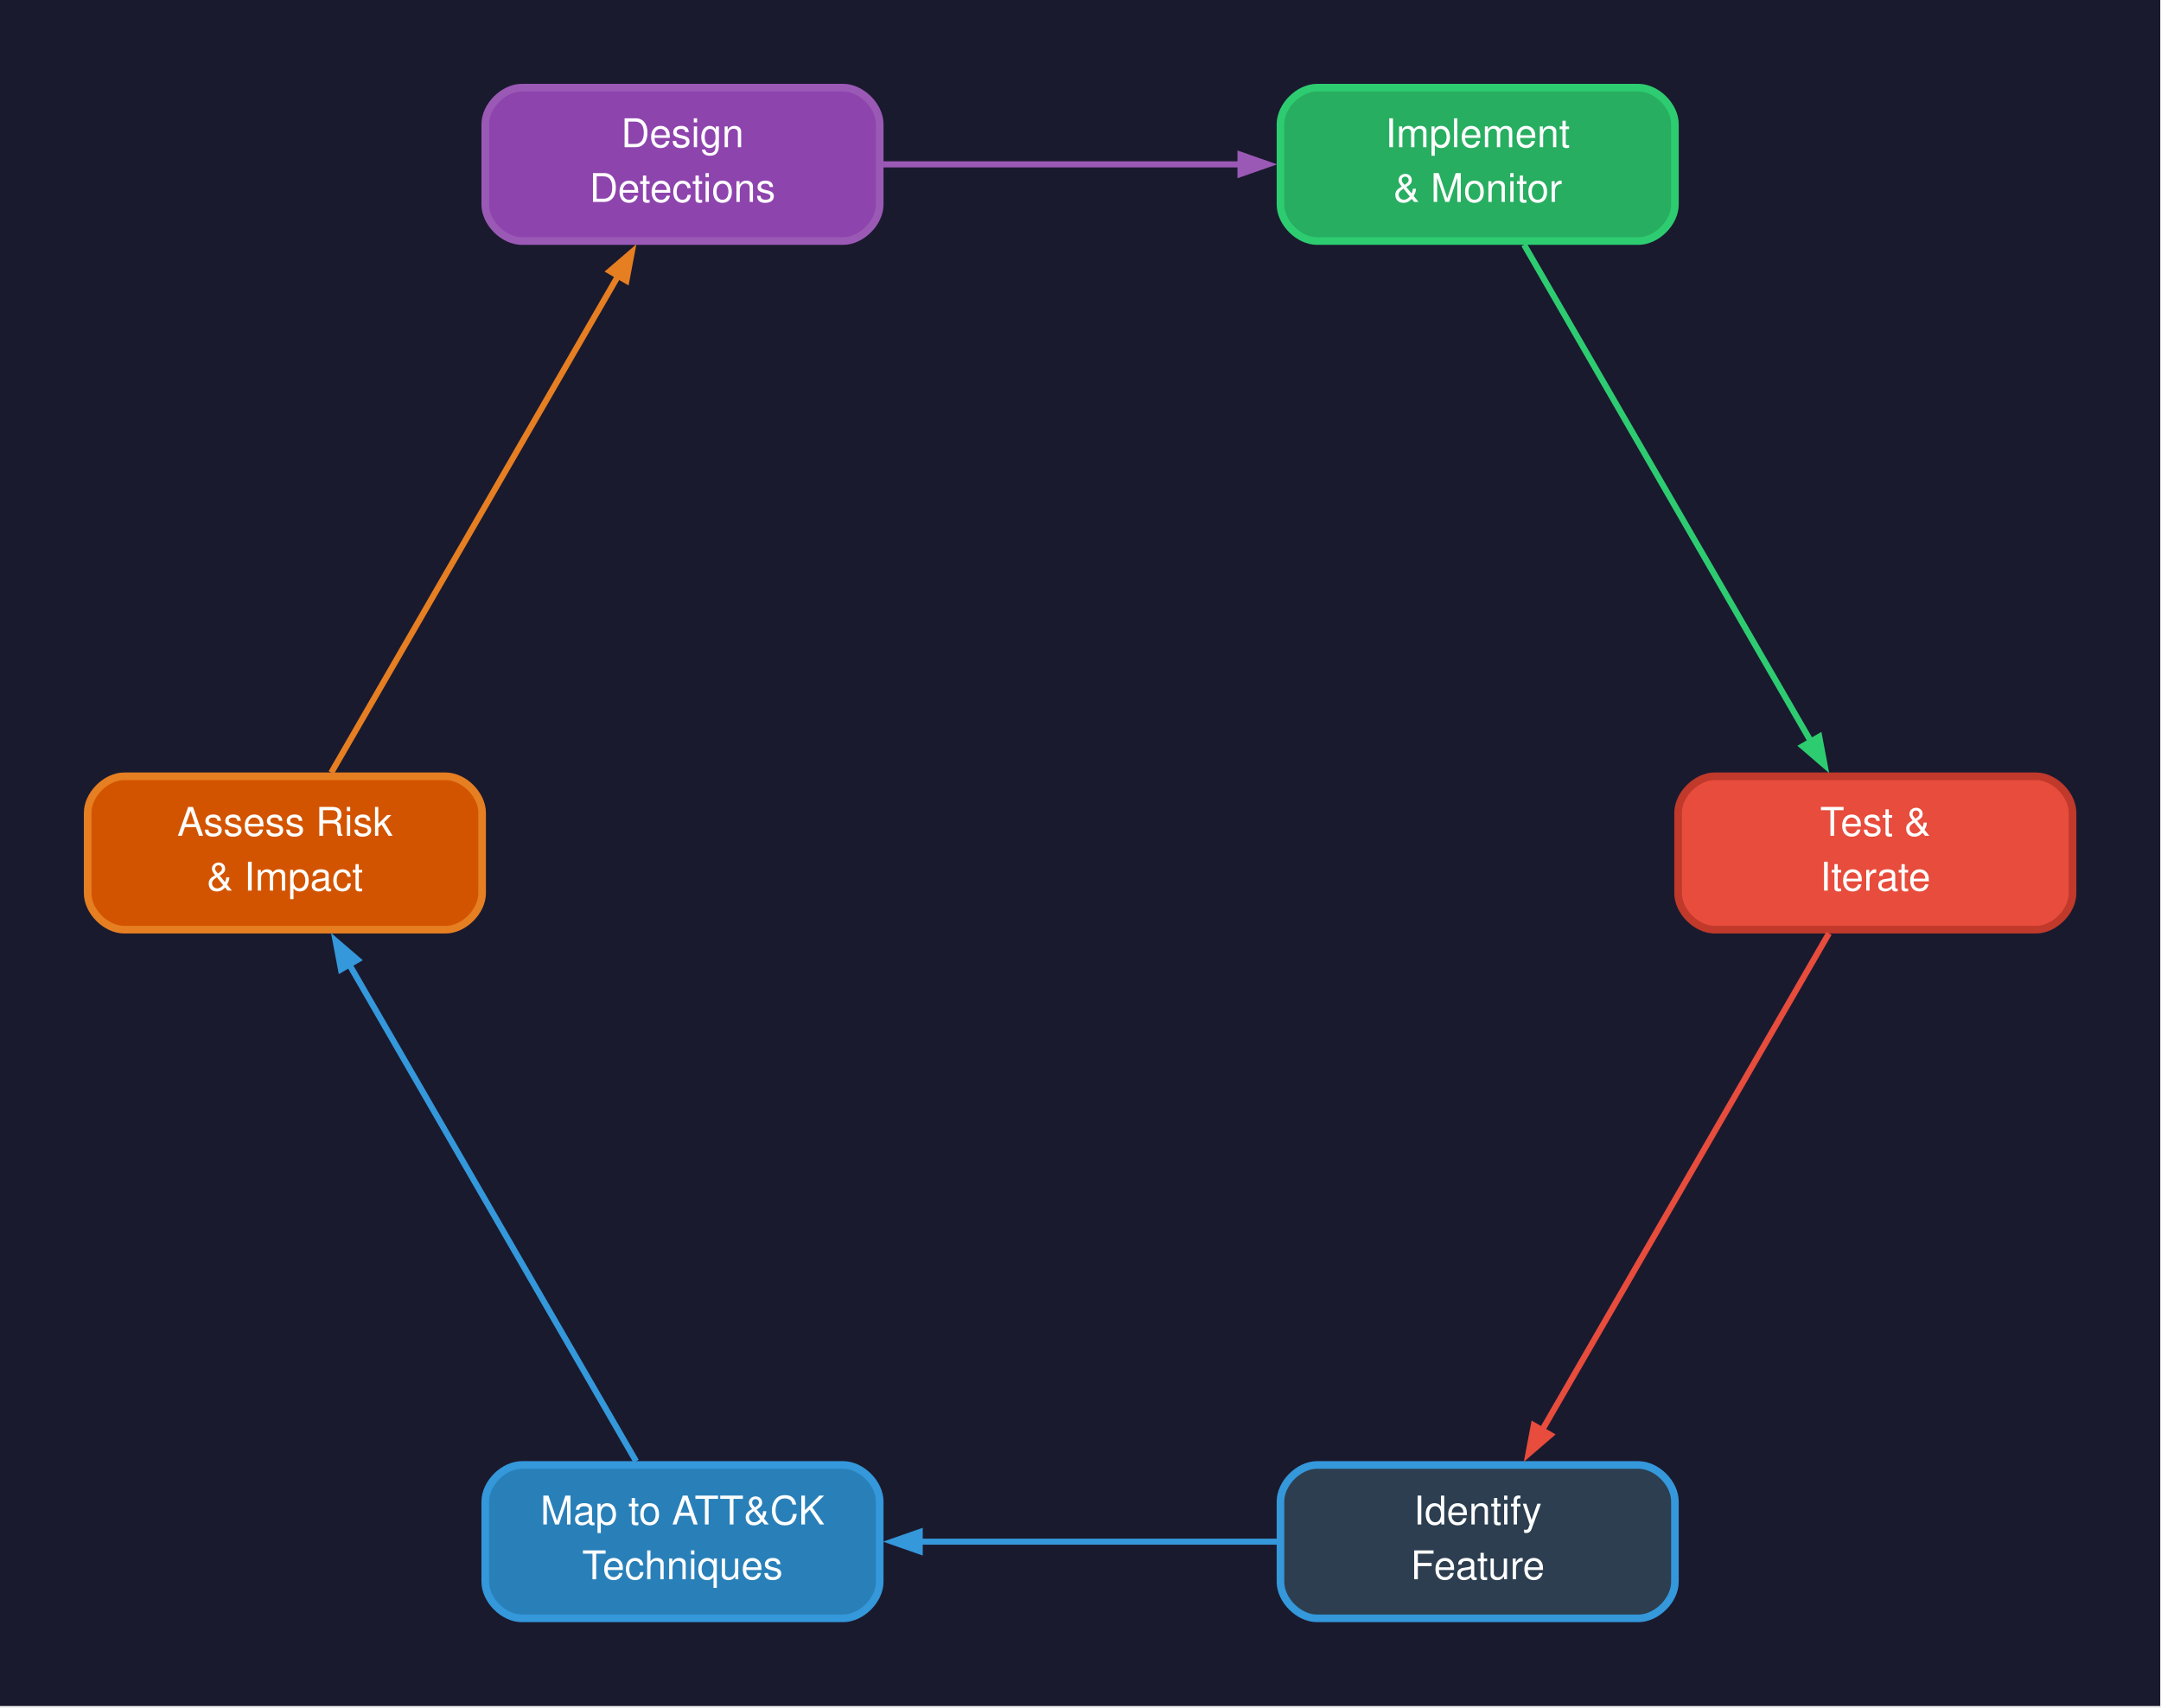
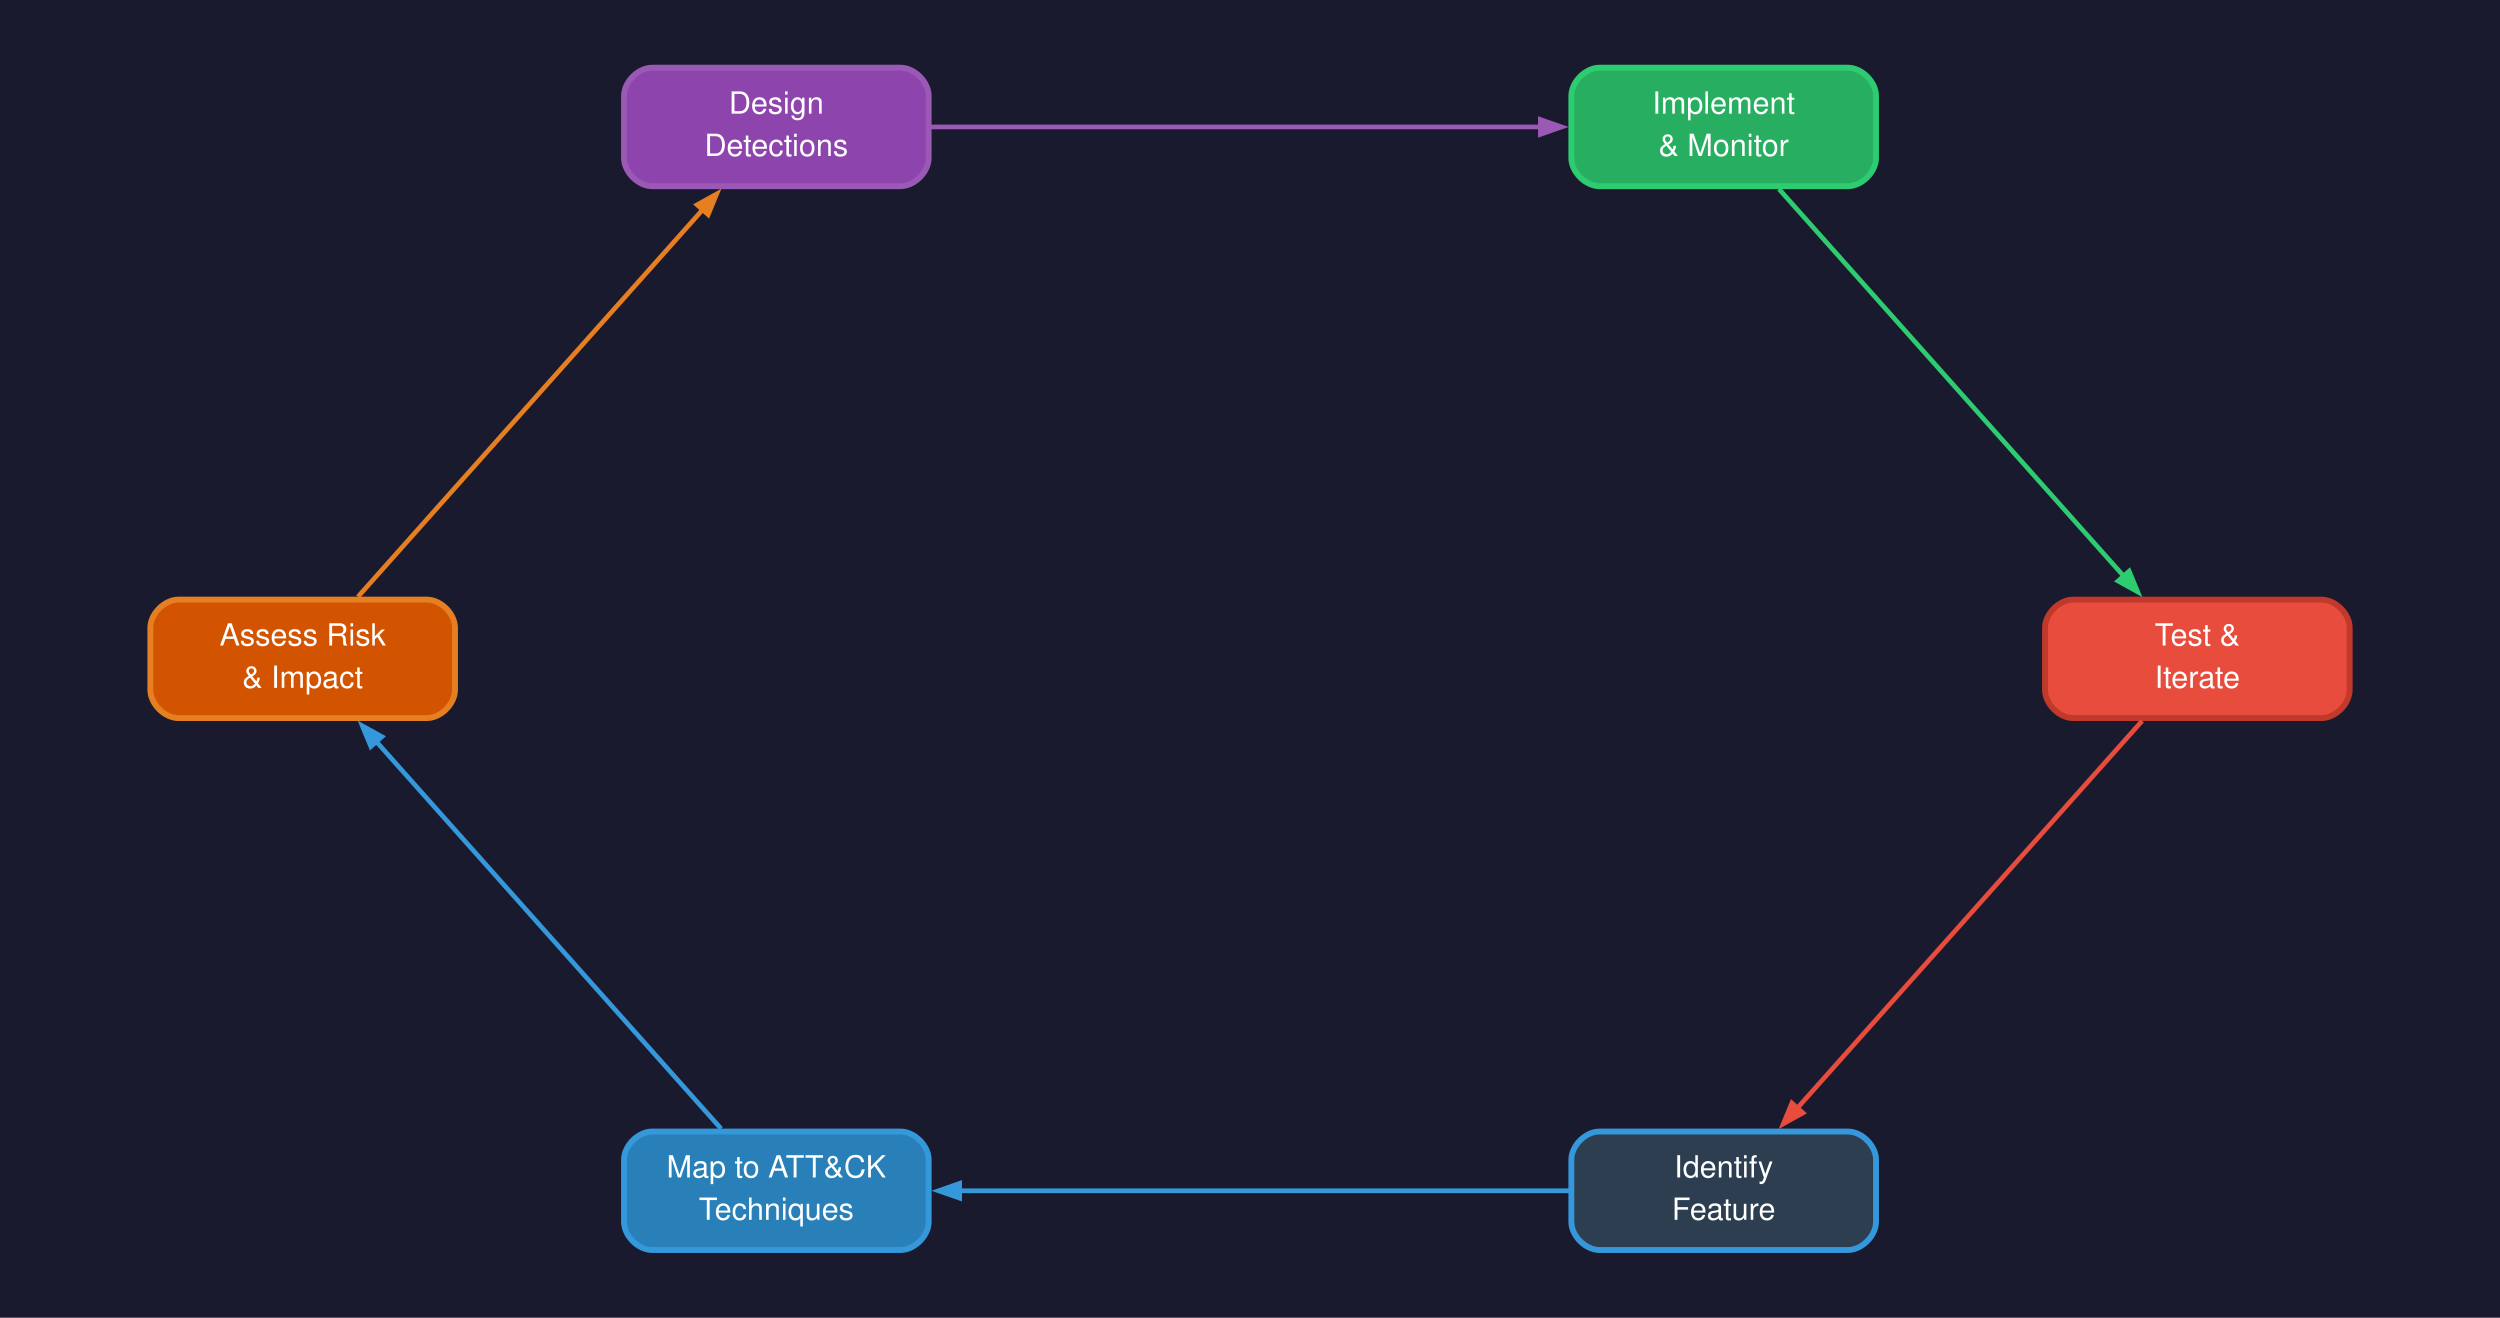
- <svg xmlns="http://www.w3.org/2000/svg" width="710pt" height="561pt" viewBox="0.00 0.00 710.00 561.00">
-   <g id="graph0" class="graph" transform="scale(1 1) rotate(0) translate(28.8 531.73)">
-     <polygon fill="#1a1a2e" stroke="none" points="-28.8,28.8 -28.8,-531.73 680.94,-531.73 680.94,28.8 -28.8,28.8" />
+ <svg xmlns="http://www.w3.org/2000/svg" width="683pt" height="360pt" viewBox="0.00 0.00 683.00 360.00">
+   <g id="graph0" class="graph" transform="scale(0.642248 0.642248) rotate(0) translate(28.8 531.73)">
+     <polygon fill="#1a1a2e" stroke="none" points="-28.8,28.8 -28.8,-531.73 1034.66,-531.73 1034.66,28.8 -28.8,28.8" />
    <g id="node1" class="node">
-       <path fill="#2c3e50" stroke="#3498db" stroke-width="2.5" d="M509.5,-50.4C509.5,-50.4 403.9,-50.4 403.9,-50.4 397.9,-50.4 391.9,-44.4 391.9,-38.4 391.9,-38.4 391.9,-12 391.9,-12 391.9,-6 397.9,0 403.9,0 403.9,0 509.5,0 509.5,0 515.5,0 521.5,-6 521.5,-12 521.5,-12 521.5,-38.4 521.5,-38.4 521.5,-44.4 515.5,-50.4 509.5,-50.4" />
-       <text xml:space="preserve" text-anchor="middle" x="456.7" y="-30.85" font-family="Segoe UI,Helvetica,Arial,sans-serif" font-size="13.00" fill="white">Identify</text>
-       <text xml:space="preserve" text-anchor="middle" x="456.7" y="-12.85" font-family="Segoe UI,Helvetica,Arial,sans-serif" font-size="13.00" fill="white">Feature</text>
+       <path fill="#2c3e50" stroke="#3498db" stroke-width="2.5" d="M757.22,-50.4C757.22,-50.4 651.62,-50.4 651.62,-50.4 645.62,-50.4 639.62,-44.4 639.62,-38.4 639.62,-38.4 639.62,-12 639.62,-12 639.62,-6 645.62,0 651.62,0 651.62,0 757.22,0 757.22,0 763.22,0 769.22,-6 769.22,-12 769.22,-12 769.22,-38.4 769.22,-38.4 769.22,-44.4 763.22,-50.4 757.22,-50.4" />
+       <text xml:space="preserve" text-anchor="middle" x="704.42" y="-30.85" font-family="Segoe UI,Helvetica,Arial,sans-serif" font-size="13.00" fill="white">Identify</text>
+       <text xml:space="preserve" text-anchor="middle" x="704.42" y="-12.85" font-family="Segoe UI,Helvetica,Arial,sans-serif" font-size="13.00" fill="white">Feature</text>
    </g>
    <g id="node2" class="node">
-       <path fill="#2980b9" stroke="#3498db" stroke-width="2.5" d="M248.23,-50.4C248.23,-50.4 142.63,-50.4 142.63,-50.4 136.63,-50.4 130.63,-44.4 130.63,-38.4 130.63,-38.4 130.63,-12 130.63,-12 130.63,-6 136.63,0 142.63,0 142.63,0 248.23,0 248.23,0 254.23,0 260.23,-6 260.23,-12 260.23,-12 260.23,-38.4 260.23,-38.4 260.23,-44.4 254.23,-50.4 248.23,-50.4" />
-       <text xml:space="preserve" text-anchor="middle" x="195.43" y="-30.85" font-family="Segoe UI,Helvetica,Arial,sans-serif" font-size="13.00" fill="white">Map to ATT&amp;CK</text>
-       <text xml:space="preserve" text-anchor="middle" x="195.43" y="-12.85" font-family="Segoe UI,Helvetica,Arial,sans-serif" font-size="13.00" fill="white">Techniques</text>
+       <path fill="#2980b9" stroke="#3498db" stroke-width="2.5" d="M354.24,-50.4C354.24,-50.4 248.64,-50.4 248.64,-50.4 242.64,-50.4 236.64,-44.4 236.64,-38.4 236.64,-38.4 236.64,-12 236.64,-12 236.64,-6 242.64,0 248.64,0 248.64,0 354.24,0 354.24,0 360.24,0 366.24,-6 366.24,-12 366.24,-12 366.24,-38.4 366.24,-38.4 366.24,-44.4 360.24,-50.4 354.24,-50.4" />
+       <text xml:space="preserve" text-anchor="middle" x="301.44" y="-30.85" font-family="Segoe UI,Helvetica,Arial,sans-serif" font-size="13.00" fill="white">Map to ATT&amp;CK</text>
+       <text xml:space="preserve" text-anchor="middle" x="301.44" y="-12.85" font-family="Segoe UI,Helvetica,Arial,sans-serif" font-size="13.00" fill="white">Techniques</text>
    </g>
    <g id="edge1" class="edge">
-       <path fill="none" stroke="#3498db" stroke-width="2" d="M390.77,-25.2C355.04,-25.2 310.65,-25.2 273.23,-25.2" />
-       <polygon fill="#3498db" stroke="#3498db" stroke-width="2" points="273.37,-22.05 264.37,-25.2 273.37,-28.35 273.37,-22.05" />
+       <path fill="none" stroke="#3498db" stroke-width="2" d="M638.78,-25.2C567.75,-25.2 454.57,-25.2 379.16,-25.2" />
+       <polygon fill="#3498db" stroke="#3498db" stroke-width="2" points="379.42,-22.05 370.42,-25.2 379.42,-28.35 379.42,-22.05" />
    </g>
    <g id="node3" class="node">
-       <path fill="#d35400" stroke="#e67e22" stroke-width="2.5" d="M117.6,-276.67C117.6,-276.67 12,-276.67 12,-276.67 6,-276.67 0,-270.67 0,-264.67 0,-264.67 0,-238.27 0,-238.27 0,-232.27 6,-226.27 12,-226.27 12,-226.27 117.6,-226.27 117.6,-226.27 123.6,-226.27 129.6,-232.27 129.6,-238.27 129.6,-238.27 129.6,-264.67 129.6,-264.67 129.6,-270.67 123.6,-276.67 117.6,-276.67" />
-       <text xml:space="preserve" text-anchor="middle" x="64.8" y="-257.12" font-family="Segoe UI,Helvetica,Arial,sans-serif" font-size="13.00" fill="white">Assess Risk</text>
-       <text xml:space="preserve" text-anchor="middle" x="64.8" y="-239.12" font-family="Segoe UI,Helvetica,Arial,sans-serif" font-size="13.00" fill="white">&amp; Impact</text>
+       <path fill="#d35400" stroke="#e67e22" stroke-width="2.5" d="M152.75,-276.67C152.75,-276.67 47.15,-276.67 47.15,-276.67 41.15,-276.67 35.15,-270.67 35.15,-264.67 35.15,-264.67 35.15,-238.27 35.15,-238.27 35.15,-232.27 41.15,-226.27 47.15,-226.27 47.15,-226.27 152.75,-226.27 152.75,-226.27 158.75,-226.27 164.75,-232.27 164.75,-238.27 164.75,-238.27 164.75,-264.67 164.75,-264.67 164.75,-270.67 158.75,-276.67 152.75,-276.67" />
+       <text xml:space="preserve" text-anchor="middle" x="99.95" y="-257.12" font-family="Segoe UI,Helvetica,Arial,sans-serif" font-size="13.00" fill="white">Assess Risk</text>
+       <text xml:space="preserve" text-anchor="middle" x="99.95" y="-239.12" font-family="Segoe UI,Helvetica,Arial,sans-serif" font-size="13.00" fill="white">&amp; Impact</text>
    </g>
    <g id="edge2" class="edge">
-       <path fill="none" stroke="#3498db" stroke-width="2" d="M180.19,-51.6C156.89,-91.96 112.33,-169.14 85.93,-214.88" />
-       <polygon fill="#3498db" stroke="#3498db" stroke-width="2" points="83.23,-213.24 81.46,-222.61 88.69,-216.39 83.23,-213.24" />
+       <path fill="none" stroke="#3498db" stroke-width="2" d="M277.93,-51.6C241.61,-92.39 171.81,-170.77 131.25,-216.31" />
+       <polygon fill="#3498db" stroke="#3498db" stroke-width="2" points="128.95,-214.16 125.32,-222.97 133.66,-218.35 128.95,-214.16" />
    </g>
    <g id="node4" class="node">
-       <path fill="#8e44ad" stroke="#9b59b6" stroke-width="2.5" d="M248.23,-502.93C248.23,-502.93 142.63,-502.93 142.63,-502.93 136.63,-502.93 130.63,-496.93 130.63,-490.93 130.63,-490.93 130.63,-464.53 130.63,-464.53 130.63,-458.53 136.63,-452.53 142.63,-452.53 142.63,-452.53 248.23,-452.53 248.23,-452.53 254.23,-452.53 260.23,-458.53 260.23,-464.53 260.23,-464.53 260.23,-490.93 260.23,-490.93 260.23,-496.93 254.23,-502.93 248.23,-502.93" />
-       <text xml:space="preserve" text-anchor="middle" x="195.43" y="-483.38" font-family="Segoe UI,Helvetica,Arial,sans-serif" font-size="13.00" fill="white">Design</text>
-       <text xml:space="preserve" text-anchor="middle" x="195.43" y="-465.38" font-family="Segoe UI,Helvetica,Arial,sans-serif" font-size="13.00" fill="white">Detections</text>
+       <path fill="#8e44ad" stroke="#9b59b6" stroke-width="2.5" d="M354.24,-502.93C354.24,-502.93 248.64,-502.93 248.64,-502.93 242.64,-502.93 236.64,-496.93 236.64,-490.93 236.64,-490.93 236.64,-464.53 236.64,-464.53 236.64,-458.53 242.64,-452.53 248.64,-452.53 248.64,-452.53 354.24,-452.53 354.24,-452.53 360.24,-452.53 366.24,-458.53 366.24,-464.53 366.24,-464.53 366.24,-490.93 366.24,-490.93 366.24,-496.93 360.24,-502.93 354.24,-502.93" />
+       <text xml:space="preserve" text-anchor="middle" x="301.44" y="-483.38" font-family="Segoe UI,Helvetica,Arial,sans-serif" font-size="13.00" fill="white">Design</text>
+       <text xml:space="preserve" text-anchor="middle" x="301.44" y="-465.38" font-family="Segoe UI,Helvetica,Arial,sans-serif" font-size="13.00" fill="white">Detections</text>
    </g>
    <g id="edge3" class="edge">
-       <path fill="none" stroke="#e67e22" stroke-width="2" d="M80.04,-277.86C103.34,-318.23 147.9,-395.4 174.31,-441.14" />
-       <polygon fill="#e67e22" stroke="#e67e22" stroke-width="2" points="171.55,-442.66 178.78,-448.88 177,-439.51 171.55,-442.66" />
+       <path fill="none" stroke="#e67e22" stroke-width="2" d="M123.46,-277.86C159.78,-318.65 229.58,-397.03 270.14,-442.58" />
+       <polygon fill="#e67e22" stroke="#e67e22" stroke-width="2" points="267.73,-444.61 276.07,-449.24 272.44,-440.42 267.73,-444.61" />
    </g>
    <g id="node5" class="node">
-       <path fill="#27ae60" stroke="#2ecc71" stroke-width="2.5" d="M509.5,-502.93C509.5,-502.93 403.9,-502.93 403.9,-502.93 397.9,-502.93 391.9,-496.93 391.9,-490.93 391.9,-490.93 391.9,-464.53 391.9,-464.53 391.9,-458.53 397.9,-452.53 403.9,-452.53 403.9,-452.53 509.5,-452.53 509.5,-452.53 515.5,-452.53 521.5,-458.53 521.5,-464.53 521.5,-464.53 521.5,-490.93 521.5,-490.93 521.5,-496.93 515.5,-502.93 509.5,-502.93" />
-       <text xml:space="preserve" text-anchor="middle" x="456.7" y="-483.38" font-family="Segoe UI,Helvetica,Arial,sans-serif" font-size="13.00" fill="white">Implement</text>
-       <text xml:space="preserve" text-anchor="middle" x="456.7" y="-465.38" font-family="Segoe UI,Helvetica,Arial,sans-serif" font-size="13.00" fill="white">&amp; Monitor</text>
+       <path fill="#27ae60" stroke="#2ecc71" stroke-width="2.5" d="M757.22,-502.93C757.22,-502.93 651.62,-502.93 651.62,-502.93 645.62,-502.93 639.62,-496.93 639.62,-490.93 639.62,-490.93 639.62,-464.53 639.62,-464.53 639.62,-458.53 645.62,-452.53 651.62,-452.53 651.62,-452.53 757.22,-452.53 757.22,-452.53 763.22,-452.53 769.22,-458.53 769.22,-464.53 769.22,-464.53 769.22,-490.93 769.22,-490.93 769.22,-496.93 763.22,-502.93 757.22,-502.93" />
+       <text xml:space="preserve" text-anchor="middle" x="704.42" y="-483.38" font-family="Segoe UI,Helvetica,Arial,sans-serif" font-size="13.00" fill="white">Implement</text>
+       <text xml:space="preserve" text-anchor="middle" x="704.42" y="-465.38" font-family="Segoe UI,Helvetica,Arial,sans-serif" font-size="13.00" fill="white">&amp; Monitor</text>
    </g>
    <g id="edge4" class="edge">
-       <path fill="none" stroke="#9b59b6" stroke-width="2" d="M261.36,-477.73C297.1,-477.73 341.48,-477.73 378.91,-477.73" />
-       <polygon fill="#9b59b6" stroke="#9b59b6" stroke-width="2" points="378.77,-480.88 387.77,-477.73 378.77,-474.58 378.77,-480.88" />
+       <path fill="none" stroke="#9b59b6" stroke-width="2" d="M367.08,-477.73C438.11,-477.73 551.29,-477.73 626.71,-477.73" />
+       <polygon fill="#9b59b6" stroke="#9b59b6" stroke-width="2" points="626.45,-480.88 635.45,-477.73 626.45,-474.58 626.45,-480.88" />
    </g>
    <g id="node6" class="node">
-       <path fill="#e74c3c" stroke="#c0392b" stroke-width="2.5" d="M640.14,-276.67C640.14,-276.67 534.54,-276.67 534.54,-276.67 528.54,-276.67 522.54,-270.67 522.54,-264.67 522.54,-264.67 522.54,-238.27 522.54,-238.27 522.54,-232.27 528.54,-226.27 534.54,-226.27 534.54,-226.27 640.14,-226.27 640.14,-226.27 646.14,-226.27 652.14,-232.27 652.14,-238.27 652.14,-238.27 652.14,-264.67 652.14,-264.67 652.14,-270.67 646.14,-276.67 640.14,-276.67" />
-       <text xml:space="preserve" text-anchor="middle" x="587.34" y="-257.12" font-family="Segoe UI,Helvetica,Arial,sans-serif" font-size="13.00" fill="white">Test &amp;</text>
-       <text xml:space="preserve" text-anchor="middle" x="587.34" y="-239.12" font-family="Segoe UI,Helvetica,Arial,sans-serif" font-size="13.00" fill="white">Iterate</text>
+       <path fill="#e74c3c" stroke="#c0392b" stroke-width="2.5" d="M958.71,-276.67C958.71,-276.67 853.11,-276.67 853.11,-276.67 847.11,-276.67 841.11,-270.67 841.11,-264.67 841.11,-264.67 841.11,-238.27 841.11,-238.27 841.11,-232.27 847.11,-226.27 853.11,-226.27 853.11,-226.27 958.71,-226.27 958.71,-226.27 964.71,-226.27 970.71,-232.27 970.71,-238.27 970.71,-238.27 970.71,-264.67 970.71,-264.67 970.71,-270.67 964.71,-276.67 958.71,-276.67" />
+       <text xml:space="preserve" text-anchor="middle" x="905.91" y="-257.12" font-family="Segoe UI,Helvetica,Arial,sans-serif" font-size="13.00" fill="white">Test &amp;</text>
+       <text xml:space="preserve" text-anchor="middle" x="905.91" y="-239.12" font-family="Segoe UI,Helvetica,Arial,sans-serif" font-size="13.00" fill="white">Iterate</text>
    </g>
    <g id="edge5" class="edge">
-       <path fill="none" stroke="#2ecc71" stroke-width="2" d="M471.94,-451.33C495.25,-410.97 539.8,-333.79 566.21,-288.05" />
-       <polygon fill="#2ecc71" stroke="#2ecc71" stroke-width="2" points="568.91,-289.69 570.68,-280.32 563.45,-286.54 568.91,-289.69" />
+       <path fill="none" stroke="#2ecc71" stroke-width="2" d="M727.93,-451.33C764.25,-410.54 834.05,-332.16 874.61,-286.62" />
+       <polygon fill="#2ecc71" stroke="#2ecc71" stroke-width="2" points="876.91,-288.77 880.54,-279.96 872.2,-284.58 876.91,-288.77" />
    </g>
    <g id="edge6" class="edge">
-       <path fill="none" stroke="#e74c3c" stroke-width="2" d="M572.1,-225.07C548.79,-184.7 504.24,-107.53 477.83,-61.79" />
-       <polygon fill="#e74c3c" stroke="#e74c3c" stroke-width="2" points="480.59,-60.27 473.36,-54.05 475.13,-63.42 480.59,-60.27" />
+       <path fill="none" stroke="#e74c3c" stroke-width="2" d="M882.41,-225.07C846.08,-184.28 776.28,-105.9 735.73,-60.35" />
+       <polygon fill="#e74c3c" stroke="#e74c3c" stroke-width="2" points="738.13,-58.32 729.79,-53.69 733.43,-62.51 738.13,-58.32" />
    </g>
  </g>
</svg>
